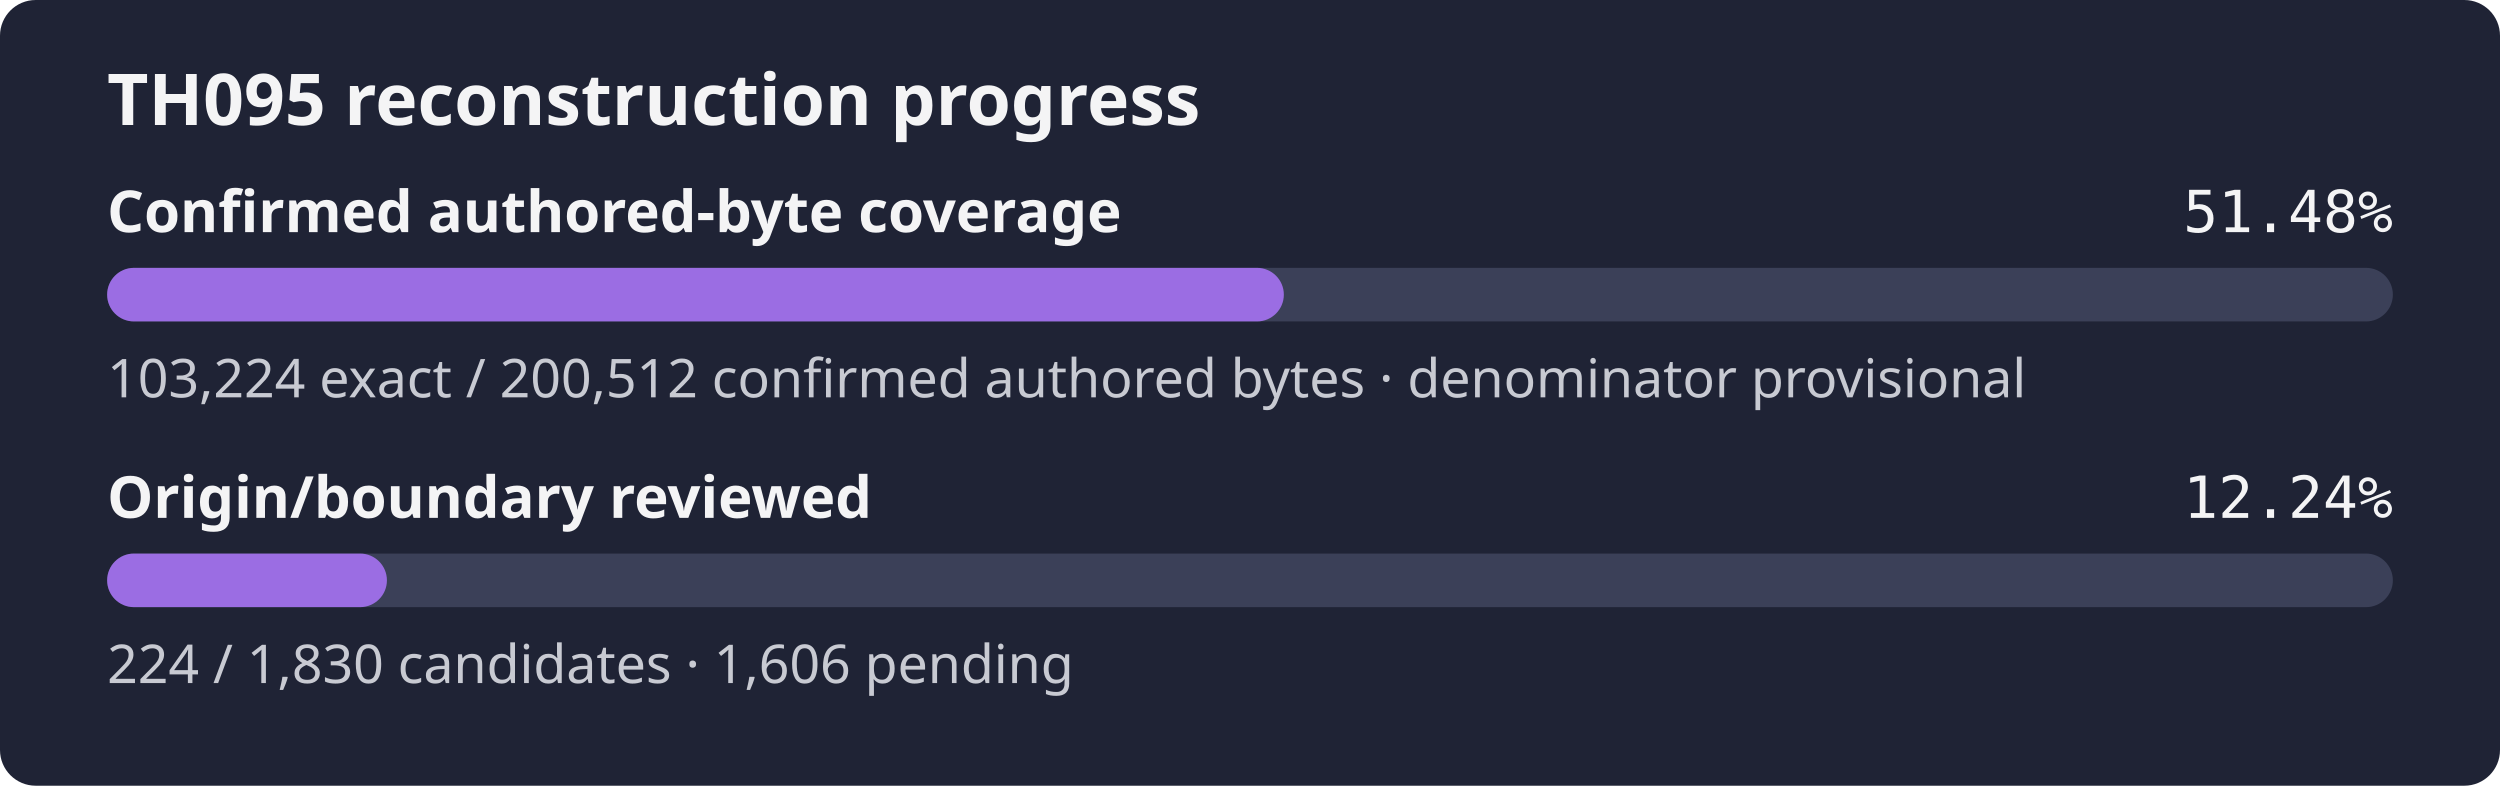
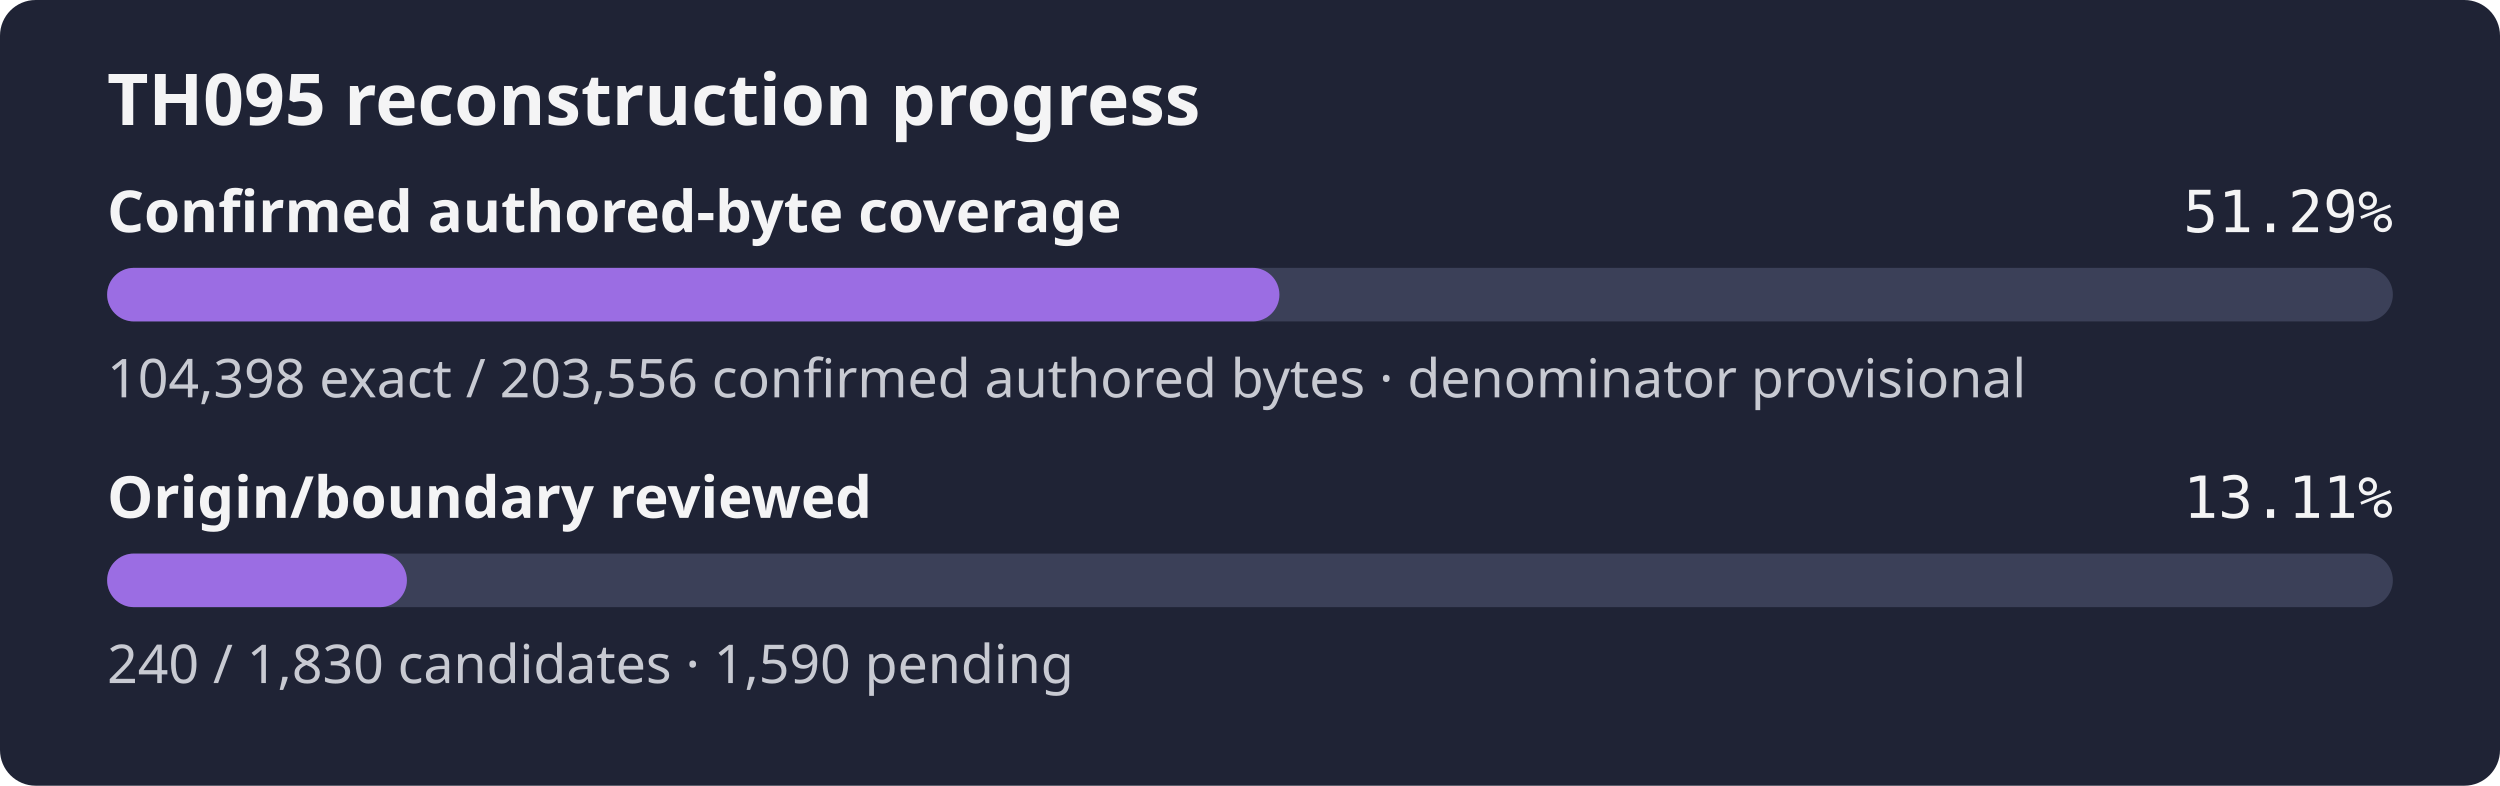
- <svg xmlns="http://www.w3.org/2000/svg" width="560" height="176" role="img" aria-label="TH095 reconstruction progress: 51.48% of the confirmed authored-byte set is exact, origin review 12.24%">
+ <svg xmlns="http://www.w3.org/2000/svg" width="560" height="176" role="img" aria-label="TH095 reconstruction progress: 51.29% of the confirmed authored-byte set is exact, origin review 13.11%">
  <rect width="560" height="176" rx="8" fill="#1f2335" />
  <text x="24" y="28" fill="#f4f4f5" font-family="sans-serif" font-size="16" font-weight="600">TH095 reconstruction progress</text>
  <text x="24" y="52" fill="#f4f4f5" font-family="sans-serif" font-size="13" font-weight="600">Confirmed authored-byte coverage</text>
-   <text x="536" y="52" fill="#f4f4f5" text-anchor="end" font-family="monospace" font-size="13">51.48%</text>
+   <text x="536" y="52" fill="#f4f4f5" text-anchor="end" font-family="monospace" font-size="13">51.29%</text>
  <rect x="24" y="60" width="512" height="12" rx="6" fill="#3b4058" />
-   <rect x="24" y="60" width="263.58" height="12" rx="6" fill="#9b6de3" />
-   <text x="24" y="89" fill="#c8cad2" font-family="sans-serif" font-size="12">103,224 exact / 200,512 confirmed authored bytes · denominator provisional</text>
+   <rect x="24" y="60" width="262.59" height="12" rx="6" fill="#9b6de3" />
+   <text x="24" y="89" fill="#c8cad2" font-family="sans-serif" font-size="12">104,398 exact / 203,556 confirmed authored bytes · denominator provisional</text>
  <text x="24" y="116" fill="#f4f4f5" font-family="sans-serif" font-size="13" font-weight="600">Origin/boundary reviewed</text>
-   <text x="536" y="116" fill="#f4f4f5" text-anchor="end" font-family="monospace" font-size="13">12.24%</text>
+   <text x="536" y="116" fill="#f4f4f5" text-anchor="end" font-family="monospace" font-size="13">13.11%</text>
  <rect x="24" y="124" width="512" height="12" rx="6" fill="#3b4058" />
-   <rect x="24" y="124" width="62.67" height="12" rx="6" fill="#9b6de3" />
-   <text x="24" y="153" fill="#c8cad2" font-family="sans-serif" font-size="12">224 / 1,830 candidates · 1,606 pending</text>
+   <rect x="24" y="124" width="67.15" height="12" rx="6" fill="#9b6de3" />
+   <text x="24" y="153" fill="#c8cad2" font-family="sans-serif" font-size="12">240 / 1,830 candidates · 1,590 pending</text>
</svg>
